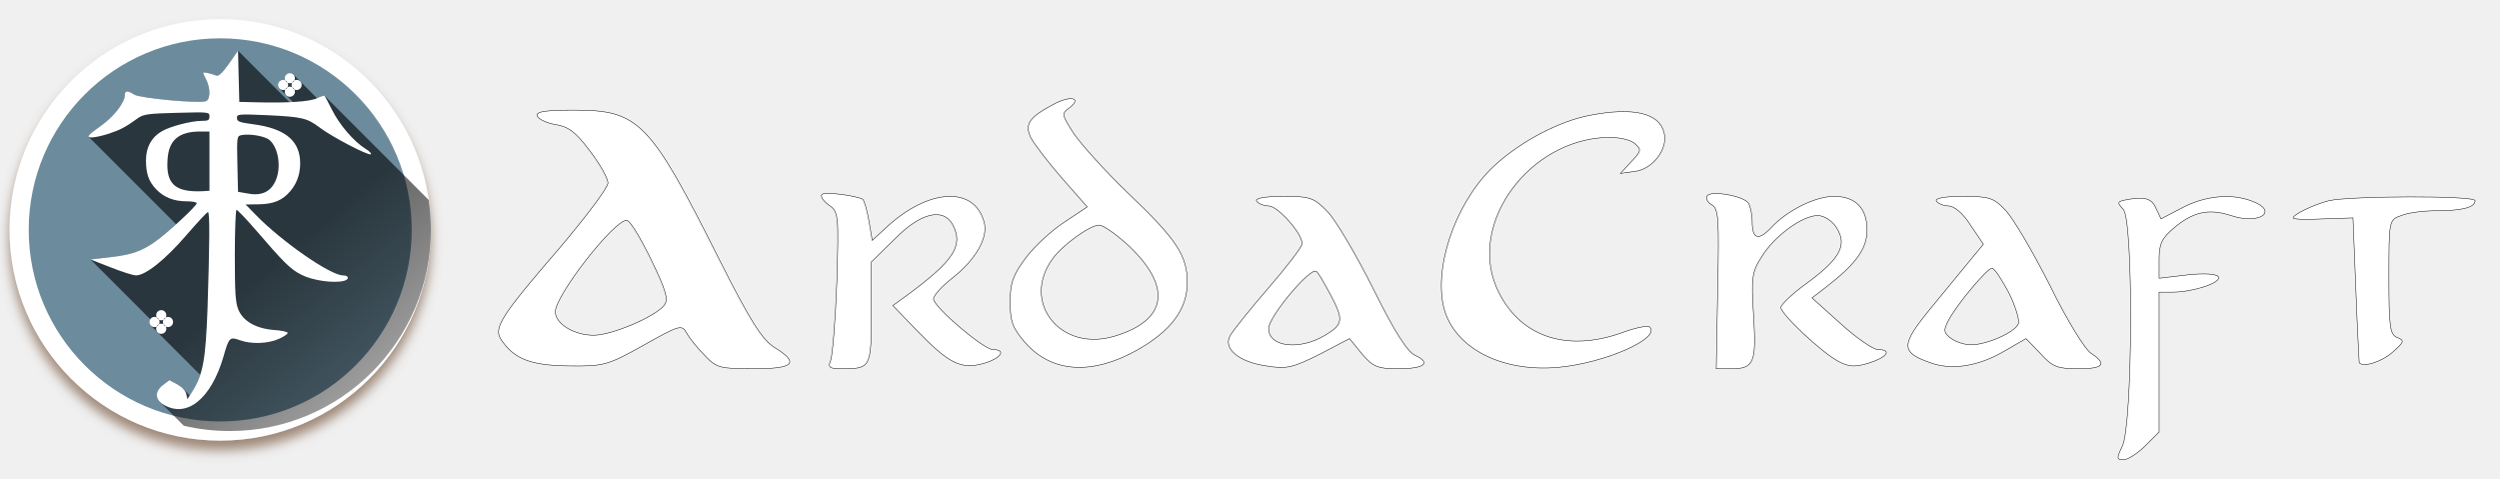
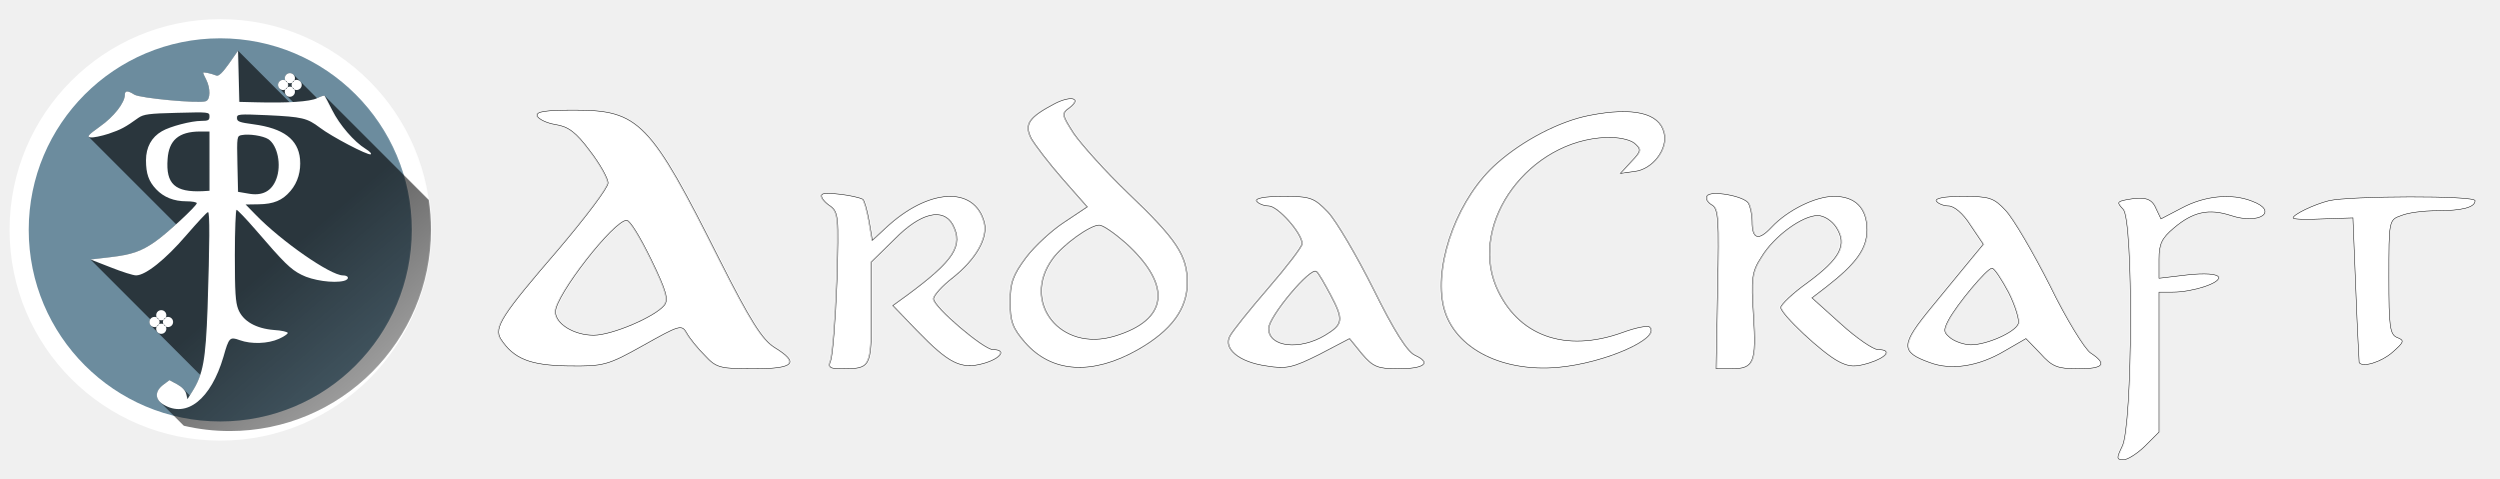
<svg xmlns="http://www.w3.org/2000/svg" x="0" y="0" viewBox="0 0 261 50" version="1.1">
  <defs>
    <linearGradient x1="9.249" y1="5.289" x2="56.075" y2="60.035" gradientUnits="userSpaceOnUse" id="color-1">
      <stop offset="0.41" stop-color="#000000" stop-opacity="0.61" />
      <stop offset="1" stop-color="#000000" stop-opacity="0" />
    </linearGradient>
    <filter id="dropshadow">
      <feColorMatrix type="matrix" values="0 0 0 0 .25  0 0 0 0 .15  0 0 0 0 .1  0 0 0 .8 0" />
      <feOffset dx="0" dy="1" />
      <feGaussianBlur stdDeviation="0.6" />
      <feComposite in="SourceGraphic" />
    </filter>
  </defs>
  <g fill="none" stroke="none" stroke-width="none" stroke-linecap="butt" stroke-linejoin="miter" stroke-miterlimit="none" stroke-dasharray="" stroke-dashoffset="0" font-family="none" font-weight="normal" font-size="none" text-anchor="start" mix-blend-mode="normal">
    <g fill="#ffffff" stroke="none" stroke-width="1" stroke-miterlimit="4" font-family="&quot;Open Sans&quot;, sans-serif" font-size="14">
      <g />
    </g>
    <g fill="#ffffff" stroke="none" stroke-width="1" stroke-miterlimit="4" font-family="&quot;Open Sans&quot;, sans-serif" font-size="14">
      <g />
    </g>
-     <circle cx="23" cy="24" r="21" fill="#6c8c9e" stroke="white" stroke-width="2" filter="url(#dropshadow)" />
+     <circle cx="23" cy="24" r="21" fill="#6c8c9e" stroke="white" stroke-width="2" />
    <path d="M33.896,9.996l10.872,10.872c0.153,1.022 0.232,2.068 0.232,3.132c0,11.598 -9.402,21 -21,21c-1.653,0 -3.261,-0.191 -4.804,-0.552l-2.487,-2.487c-0.534,-0.534 -0.414,-1.226 0.373,-1.806l0.619,-0.464l0.818,0.442c0.221,0.121 0.419,0.268 0.576,0.425l0.731,0.731l0.24,-0.382l0.823,0.823c0,0 0,0 0,0l-0.823,-0.823c0.363,-0.573 0.638,-1.114 0.85,-1.758c0,0 -5.158,-5.158 -5.158,-5.158c-0.096,-0.096 -0.155,-0.229 -0.155,-0.375c0,-0.107 0.032,-0.206 0.086,-0.29l-6.228,-6.228l2.077,-0.243c2.232,-0.265 3.204,-0.597 4.662,-1.613c0.501,-0.34 1.37,-1.073 2.2,-1.822l-9.129,-9.129c-0.108,-0.108 0.199,-0.381 1.161,-1.069c1.458,-1.016 2.607,-2.497 2.607,-3.314c0,-0.464 0.309,-0.464 0.994,-0.022c0.597,0.376 6.783,0.95 7.468,0.685c0.486,-0.177 0.486,-1.348 0.044,-2.232c-0.177,-0.331 -0.331,-0.685 -0.331,-0.729c0,-0.11 0.773,0.044 1.392,0.287c0.243,0.088 0.641,-0.309 1.304,-1.237l0.95,-1.37l5.381,5.381c0.123,-0.005 0.243,-0.011 0.359,-0.018c0,0 -1.41,-1.41 -1.41,-1.41c-0.096,-0.096 -0.155,-0.229 -0.155,-0.375c0,0 0.53,0.53 0.53,0.53c0,0 0,0 0,0l-0.53,-0.53c0,-0.293 0.237,-0.53 0.53,-0.53l0,0c0,0 0,0 0,0c0.082,0 0.159,0.018 0.228,0.052c-0.033,-0.069 -0.052,-0.147 -0.052,-0.228c0,-0.293 0.237,-0.53 0.53,-0.53l0,0c0.146,0 0.279,0.059 0.375,0.155l0.003,0.003c-0.001,-0.001 -0.002,-0.002 -0.003,-0.003l2.467,2.467c0.392,-0.194 0.738,-0.302 0.782,-0.258z" fill="url(#color-1)" stroke-width="1" stroke-miterlimit="10" font-family="sans-serif" font-size="12" />
    <path d="M24.859,5.289l0.133,5.347l1.812,0.044c3.226,0.088 5.546,-0.066 6.297,-0.42c0.398,-0.199 0.751,-0.309 0.795,-0.265c0.044,0.044 0.398,0.729 0.795,1.502c0.773,1.547 2.276,3.292 3.491,4.043c0.442,0.265 0.663,0.53 0.53,0.574c-0.331,0.11 -4.088,-1.856 -5.303,-2.784c-1.348,-1.016 -1.834,-1.127 -5.502,-1.304c-3.027,-0.133 -3.16,-0.11 -3.16,0.287c0,0.376 0.243,0.464 1.723,0.663c3.137,0.42 4.662,1.569 4.861,3.624c0.11,1.259 -0.221,2.43 -0.994,3.336c-0.84,0.994 -1.768,1.37 -3.314,1.392l-1.37,0.022l1.038,1.061c2.696,2.784 7.822,6.341 9.125,6.341c0.641,0 0.707,0.42 0.088,0.574c-1.083,0.265 -3.27,-0.044 -4.419,-0.641c-1.149,-0.574 -1.812,-1.237 -4.839,-4.75c-0.972,-1.127 -1.856,-2.033 -1.944,-2.033c-0.088,0 -0.177,2.143 -0.177,4.75c0,3.844 0.066,4.905 0.354,5.634c0.486,1.237 1.834,2.011 3.734,2.165c0.795,0.044 1.436,0.199 1.436,0.309c0,0.11 -0.42,0.398 -0.928,0.619c-1.127,0.508 -2.872,0.574 -4.088,0.133c-1.038,-0.376 -1.127,-0.287 -1.701,1.745c-1.304,4.419 -3.844,6.452 -6.275,4.971c-0.906,-0.552 -0.906,-1.392 0.022,-2.077l0.619,-0.464l0.818,0.442c0.486,0.265 0.862,0.663 0.928,0.994l0.133,0.552l0.486,-0.773c1.149,-1.812 1.414,-3.314 1.613,-8.727c0.221,-6.805 0.243,-10.053 0.044,-10.031c-0.11,0 -1.127,1.105 -2.276,2.43c-2.165,2.519 -4.242,4.176 -5.236,4.176c-0.309,0 -1.48,-0.376 -2.651,-0.84l-2.099,-0.818l2.077,-0.243c2.232,-0.265 3.204,-0.597 4.662,-1.613c1.171,-0.795 4.353,-3.734 4.353,-4.021c0,-0.11 -0.486,-0.199 -1.083,-0.199c-1.304,0 -2.364,-0.42 -3.16,-1.259c-0.773,-0.818 -1.061,-1.613 -1.061,-3.027c0,-1.348 0.574,-2.408 1.657,-3.027c0.862,-0.508 3.071,-1.083 4.132,-1.083c0.707,0 0.84,-0.066 0.84,-0.464c0,-0.464 -0.044,-0.464 -3.403,-0.376c-2.917,0.066 -3.469,0.155 -3.999,0.508c-1.414,1.016 -1.834,1.237 -3.137,1.679c-0.751,0.243 -1.613,0.42 -1.878,0.376c-0.42,-0.044 -0.265,-0.243 0.972,-1.127c1.458,-1.016 2.607,-2.497 2.607,-3.314c0,-0.464 0.309,-0.464 0.994,-0.022c0.597,0.376 6.783,0.95 7.468,0.685c0.486,-0.177 0.486,-1.348 0.044,-2.232c-0.177,-0.331 -0.331,-0.685 -0.331,-0.729c0,-0.11 0.773,0.044 1.392,0.287c0.243,0.088 0.641,-0.309 1.304,-1.237z M21.876,13.73l-1.038,0c-2.165,0.022 -3.204,0.906 -3.336,2.872c-0.199,2.607 0.773,3.491 3.668,3.358l0.707,-0.044z M25.235,14.105c-0.486,0.088 -0.508,0.133 -0.442,3.005l0.066,2.917l1.038,0.177c1.48,0.287 2.475,-0.221 2.961,-1.525c0.552,-1.458 0.133,-3.513 -0.84,-4.154c-0.574,-0.354 -2.011,-0.574 -2.784,-0.42z M29.035,8.869c0,-0.293 0.237,-0.53 0.53,-0.53c0.082,0 0.159,0.018 0.228,0.052c-0.033,-0.069 -0.052,-0.147 -0.052,-0.228c0,-0.293 0.237,-0.53 0.53,-0.53c0.293,0 0.53,0.237 0.53,0.53c0,0.082 -0.018,0.159 -0.052,0.228c0.069,-0.033 0.147,-0.052 0.228,-0.052c0.293,0 0.53,0.237 0.53,0.53c0,0.293 -0.237,0.53 -0.53,0.53c-0.082,0 -0.159,-0.018 -0.228,-0.052c0.033,0.069 0.052,0.147 0.052,0.228c0,0.293 -0.237,0.53 -0.53,0.53c-0.293,0 -0.53,-0.237 -0.53,-0.53c0,-0.082 0.018,-0.159 0.052,-0.228c-0.069,0.033 -0.147,0.052 -0.228,0.052c-0.293,0 -0.53,-0.237 -0.53,-0.53z M17.318,34.094c0.033,0.069 0.052,0.147 0.052,0.228c0,0.293 -0.237,0.53 -0.53,0.53c-0.293,0 -0.53,-0.237 -0.53,-0.53c0,-0.082 0.018,-0.159 0.052,-0.228c-0.069,0.033 -0.147,0.052 -0.228,0.052c-0.293,0 -0.53,-0.237 -0.53,-0.53c0,-0.293 0.237,-0.53 0.53,-0.53c0.082,0 0.159,0.018 0.228,0.052c-0.033,-0.069 -0.052,-0.147 -0.052,-0.228c0,-0.293 0.237,-0.53 0.53,-0.53c0.293,0 0.53,0.237 0.53,0.53c0,0.082 -0.018,0.159 -0.052,0.228c0.069,-0.033 0.147,-0.052 0.228,-0.052c0.293,0 0.53,0.237 0.53,0.53c0,0.293 -0.237,0.53 -0.53,0.53c-0.082,0 -0.159,-0.018 -0.228,-0.052z M30.272,9.045c0.082,0 0.159,0.018 0.228,0.052c-0.033,-0.069 -0.052,-0.147 -0.052,-0.228c0,-0.082 0.018,-0.159 0.052,-0.228c-0.069,0.033 -0.147,0.052 -0.228,0.052c-0.082,0 -0.159,-0.018 -0.228,-0.052c0.033,0.069 0.052,0.147 0.052,0.228c0,0.082 -0.018,0.159 -0.052,0.228c0.069,-0.033 0.147,-0.052 0.228,-0.052z M16.839,33.438c-0.082,0 -0.159,-0.018 -0.228,-0.052c0.033,0.069 0.052,0.147 0.052,0.228c0,0.082 -0.018,0.159 -0.052,0.228c0.069,-0.033 0.147,-0.052 0.228,-0.052c0.082,0 0.159,0.018 0.228,0.052c-0.033,-0.069 -0.052,-0.147 -0.052,-0.228c0,-0.082 0.018,-0.159 0.052,-0.228c-0.069,0.033 -0.147,0.052 -0.228,0.052z M17.067,33.843c0.052,0.109 0.141,0.198 0.251,0.251c-0.052,-0.109 -0.141,-0.198 -0.251,-0.251z M16.611,33.386c-0.052,-0.109 -0.141,-0.198 -0.251,-0.251c0.052,0.109 0.141,0.198 0.251,0.251z M16.36,34.094c0.109,-0.052 0.198,-0.141 0.251,-0.251c-0.109,0.052 -0.198,0.141 -0.251,0.251z M30.044,8.64c-0.052,-0.109 -0.141,-0.198 -0.251,-0.251c0.052,0.109 0.141,0.198 0.251,0.251z M29.794,9.347c0.109,-0.052 0.198,-0.141 0.251,-0.251c-0.109,0.052 -0.198,0.141 -0.251,0.251z M17.318,33.136c-0.109,0.052 -0.198,0.141 -0.251,0.251c0.109,-0.052 0.198,-0.141 0.251,-0.251z M30.751,8.39c-0.109,0.052 -0.198,0.141 -0.251,0.251c0.109,-0.052 0.198,-0.141 0.251,-0.251z M30.501,9.097c0.052,0.109 0.141,0.198 0.251,0.251c-0.052,-0.109 -0.141,-0.198 -0.251,-0.251z" fill="#ffffff" stroke-width="0" stroke-miterlimit="10" font-family="sans-serif" font-size="12" />
  </g>
  <g id="text" transform="translate(50,50) scale(0.05,-0.05)" fill="white" stroke="black" stroke-width="1">
    <path d="M1204 784 c-55 -29 -65 -43 -50 -73 8 -14 37 -52 66 -85 l51 -58 -48 -32 c-26 -17 -62 -50 -80 -74 -27 -36 -33 -53 -33 -92 0 -41 5 -55 31 -85 56-64 141 -69 236 -15 70 40 103 85 103 140 0 56 -21 89 -124 187 -47 45 -97 101 -113 124 -25 39 -26 42 -9 54 26 20 4 26 -30 9z m147 -291 c98 -89 90 -161 -23 -195 -113 -34 -196 71-129 162 21 29 78 70 97 70 8 0 32-17 55-37z" />
    <path d="M122 758 c3-7 20-15 38-18 27-4 43-16 72-55 21-27 38-58 38-67 0-10-47-72-103-138-119-138-136-164-121-188 27-41 61-55 141-56 74-1 82 1 157 43 75 42 80 44 90 26 6-11 23-32 38-47 24-26 32-28 102-28 85 0 97 12 43 45-25 16-50 55-114 182-145 289-168 313-303 313-61 0-81-3-78-12z m238-300 c32-66 37-84 27-96-20-24-109-62-147-62-41 0-80 24-80 49 0 34 122 191 149 191 7 0 29-37 51-82z" />
    <path d="M2320 759 c-62-12-139-52-193-100-79-69-130-202-113-293 17-89 118-144 241-133 98 9 215 61 191 84-3 4-29-1-56-11-121-44-221-7-265 96-56 135 70 305 230 311 24 1 49-4 59-12 15-13 15-16-6-38 l-23-25 29 4 c38 4 71 47 62 81-10 41-64 54-156 36z" />
    <path d="M717 594 c-4-4 3-14 14-22 21-14 21-21 17-161-3-80-9-154-13-164-6-14-2-17 23-17 61 0 62 2 62 117 l0 106 49 48 c54 55 101 66 121 30 23-44 3-75-96-148 l-29-21 50-52 c67-69 92-82 139-69 36 10 50 29 20 29-19 0-124 89-124 106 0 7 18 27 40 44 48 38 74 83 66 115-20 78-118 72-207-12 l-27-25-7 41 c-4 23-10 43-13 45-16 8-79 16-85 10z" />
    <path d="M2566 591 c-4-5 1-14 10-19 14-8 15-30 12-175 l-3-167 31 0 c48 0 53 13 47 110-5 79-4 92 17 124 26 43 85 86 117 86 13 0 30-11 39-25 23-36 9-64-60-115-31-22-56-46-56-52 0-14 86-95 121-113 21-11 34-12 63-3 38 12 49 28 19 28-10 0-45 24-78 54 l-60 54 30 23 c63 49 85 80 85 119 0 45-24 70-69 70-39 0-97-29-130-64-28-30-41-26-41 12 0 15-4 32-8 38-10 15-79 27-86 15z" />
    <path d="M1625 580 c3-5 15-10 25-10 19 0 70-57 70-79 0-6-32-48-71-93-39-45-75-90-80-100-14-26 19-54 76-62 42-7 55-4 111 24 l63 33 26-32 c23-27 33-31 75-31 55 0 71 12 36 28-16 7-44 51-87 138-35 70-78 143-95 161-29 30-36 33-93 33-39 0-60-4-56-10z m154-195 c28-53 27-62-11-85-53-32-118-25-118 14 0 25 89 131 100 119 5-4 17-26 29-48z" />
    <path d="M3045 580 c3-5 15-10 25-10 12 0 31-16 46-40 l27-40-24-29 c-13-16-51-62-83-101-66-80-67-95-5-117 45-17 102-8 156 24 l45 26 30-31 c25-28 36-32 79-32 54 0 61 10 26 33-12 8-51 71-85 141-35 69-76 139-92 156-25 27-34 30-90 30-38 0-59-4-55-10z m151-191 c14-28 23-58 20-65-7-18-66-44-99-44-13 0-31 6-41 13-16 12-17 17-6 38 18 34 81 109 91 109 5 0 20-23 35-51z" />
    <path d="M3442 583 c-20-4-20-6-7-20 22-21 20-453-2-495-12-25-12-28 3-28 8 0 29 13 45 29 l29 29 0 146 0 146 28 0 c43 0 103 20 96 32-4 6-28 8-65 4 l-59-7 0 40 c0 32 6 44 31 65 40 34 73 41 119 26 60-20 101 9 44 30-43 17-99 11-146-14 l-44-23-10 21 c-9 22-24 26-62 19z" />
    <path d="M3865 581 c-32-8-75-29-75-36 0-3 28-4 63-2 l62 2 6-150 c3-82 7-151 7-152 7-11 46 1 69 21 25 22 26 25 11 31-16 6-18 22-18 126 0 119 0 120 26 129 14 6 47 10 74 10 53 0 80 7 80 21 0 11-261 10-305 0z" />
  </g>
</svg>
